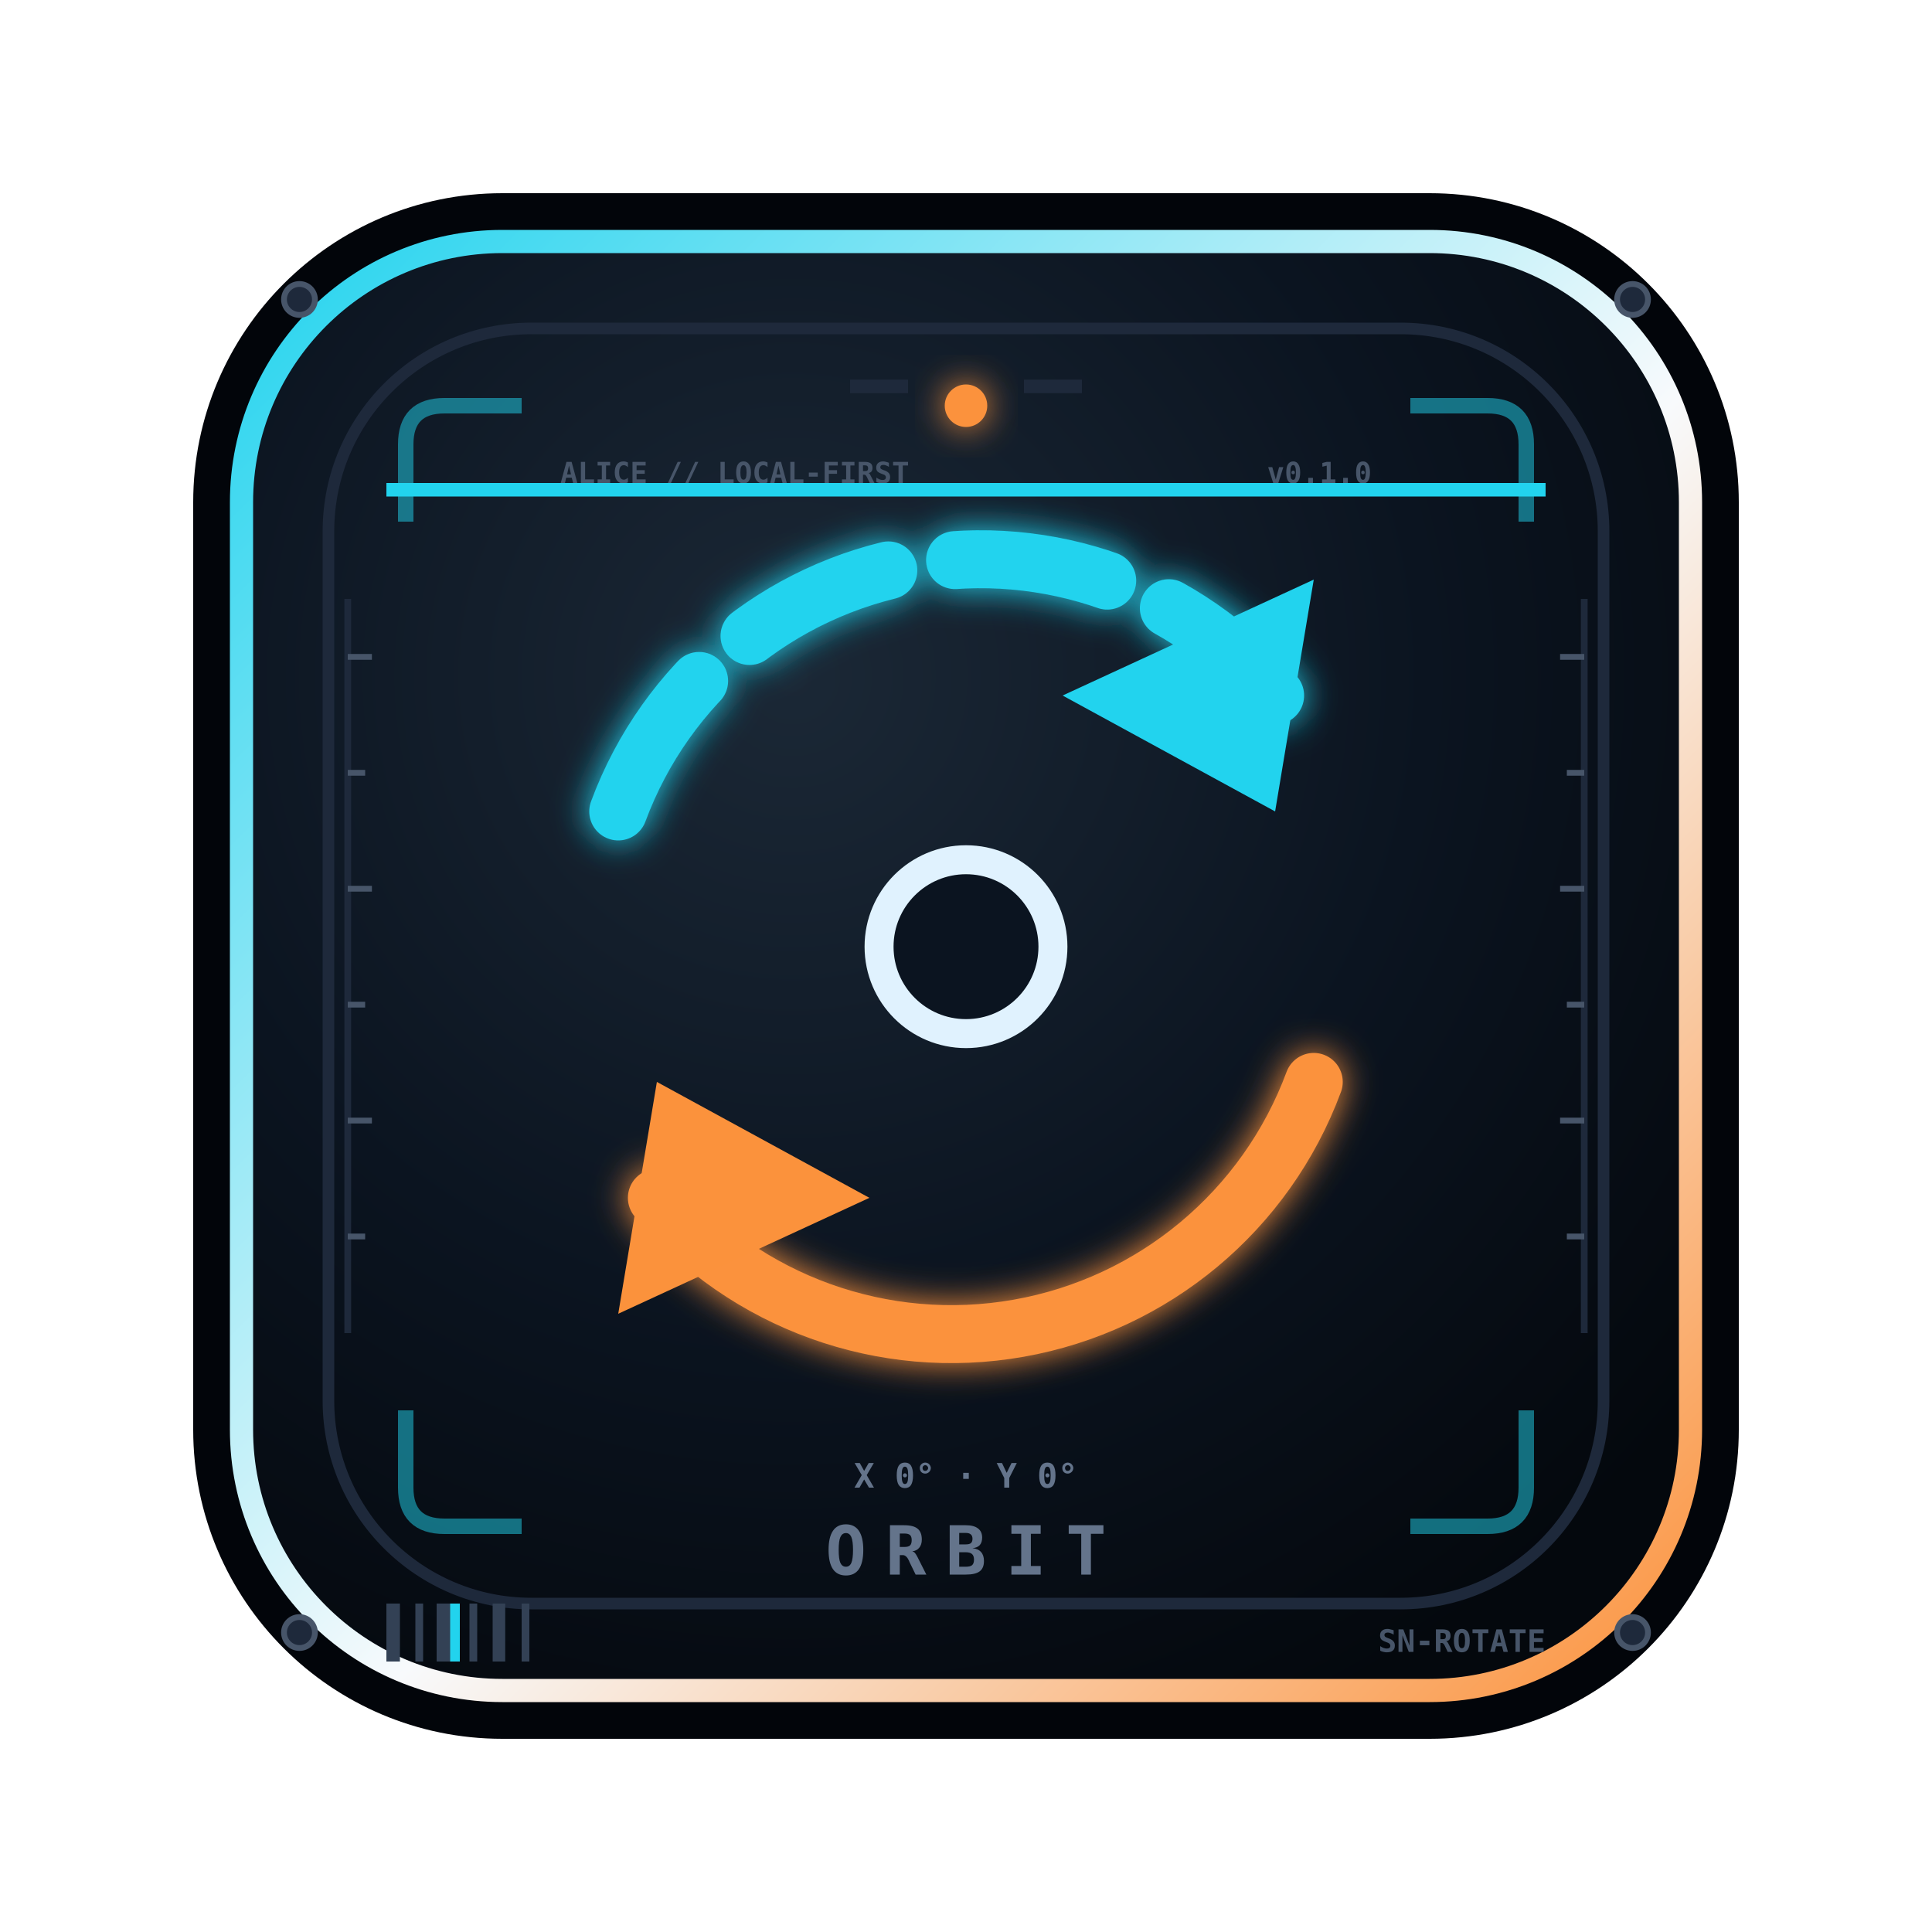
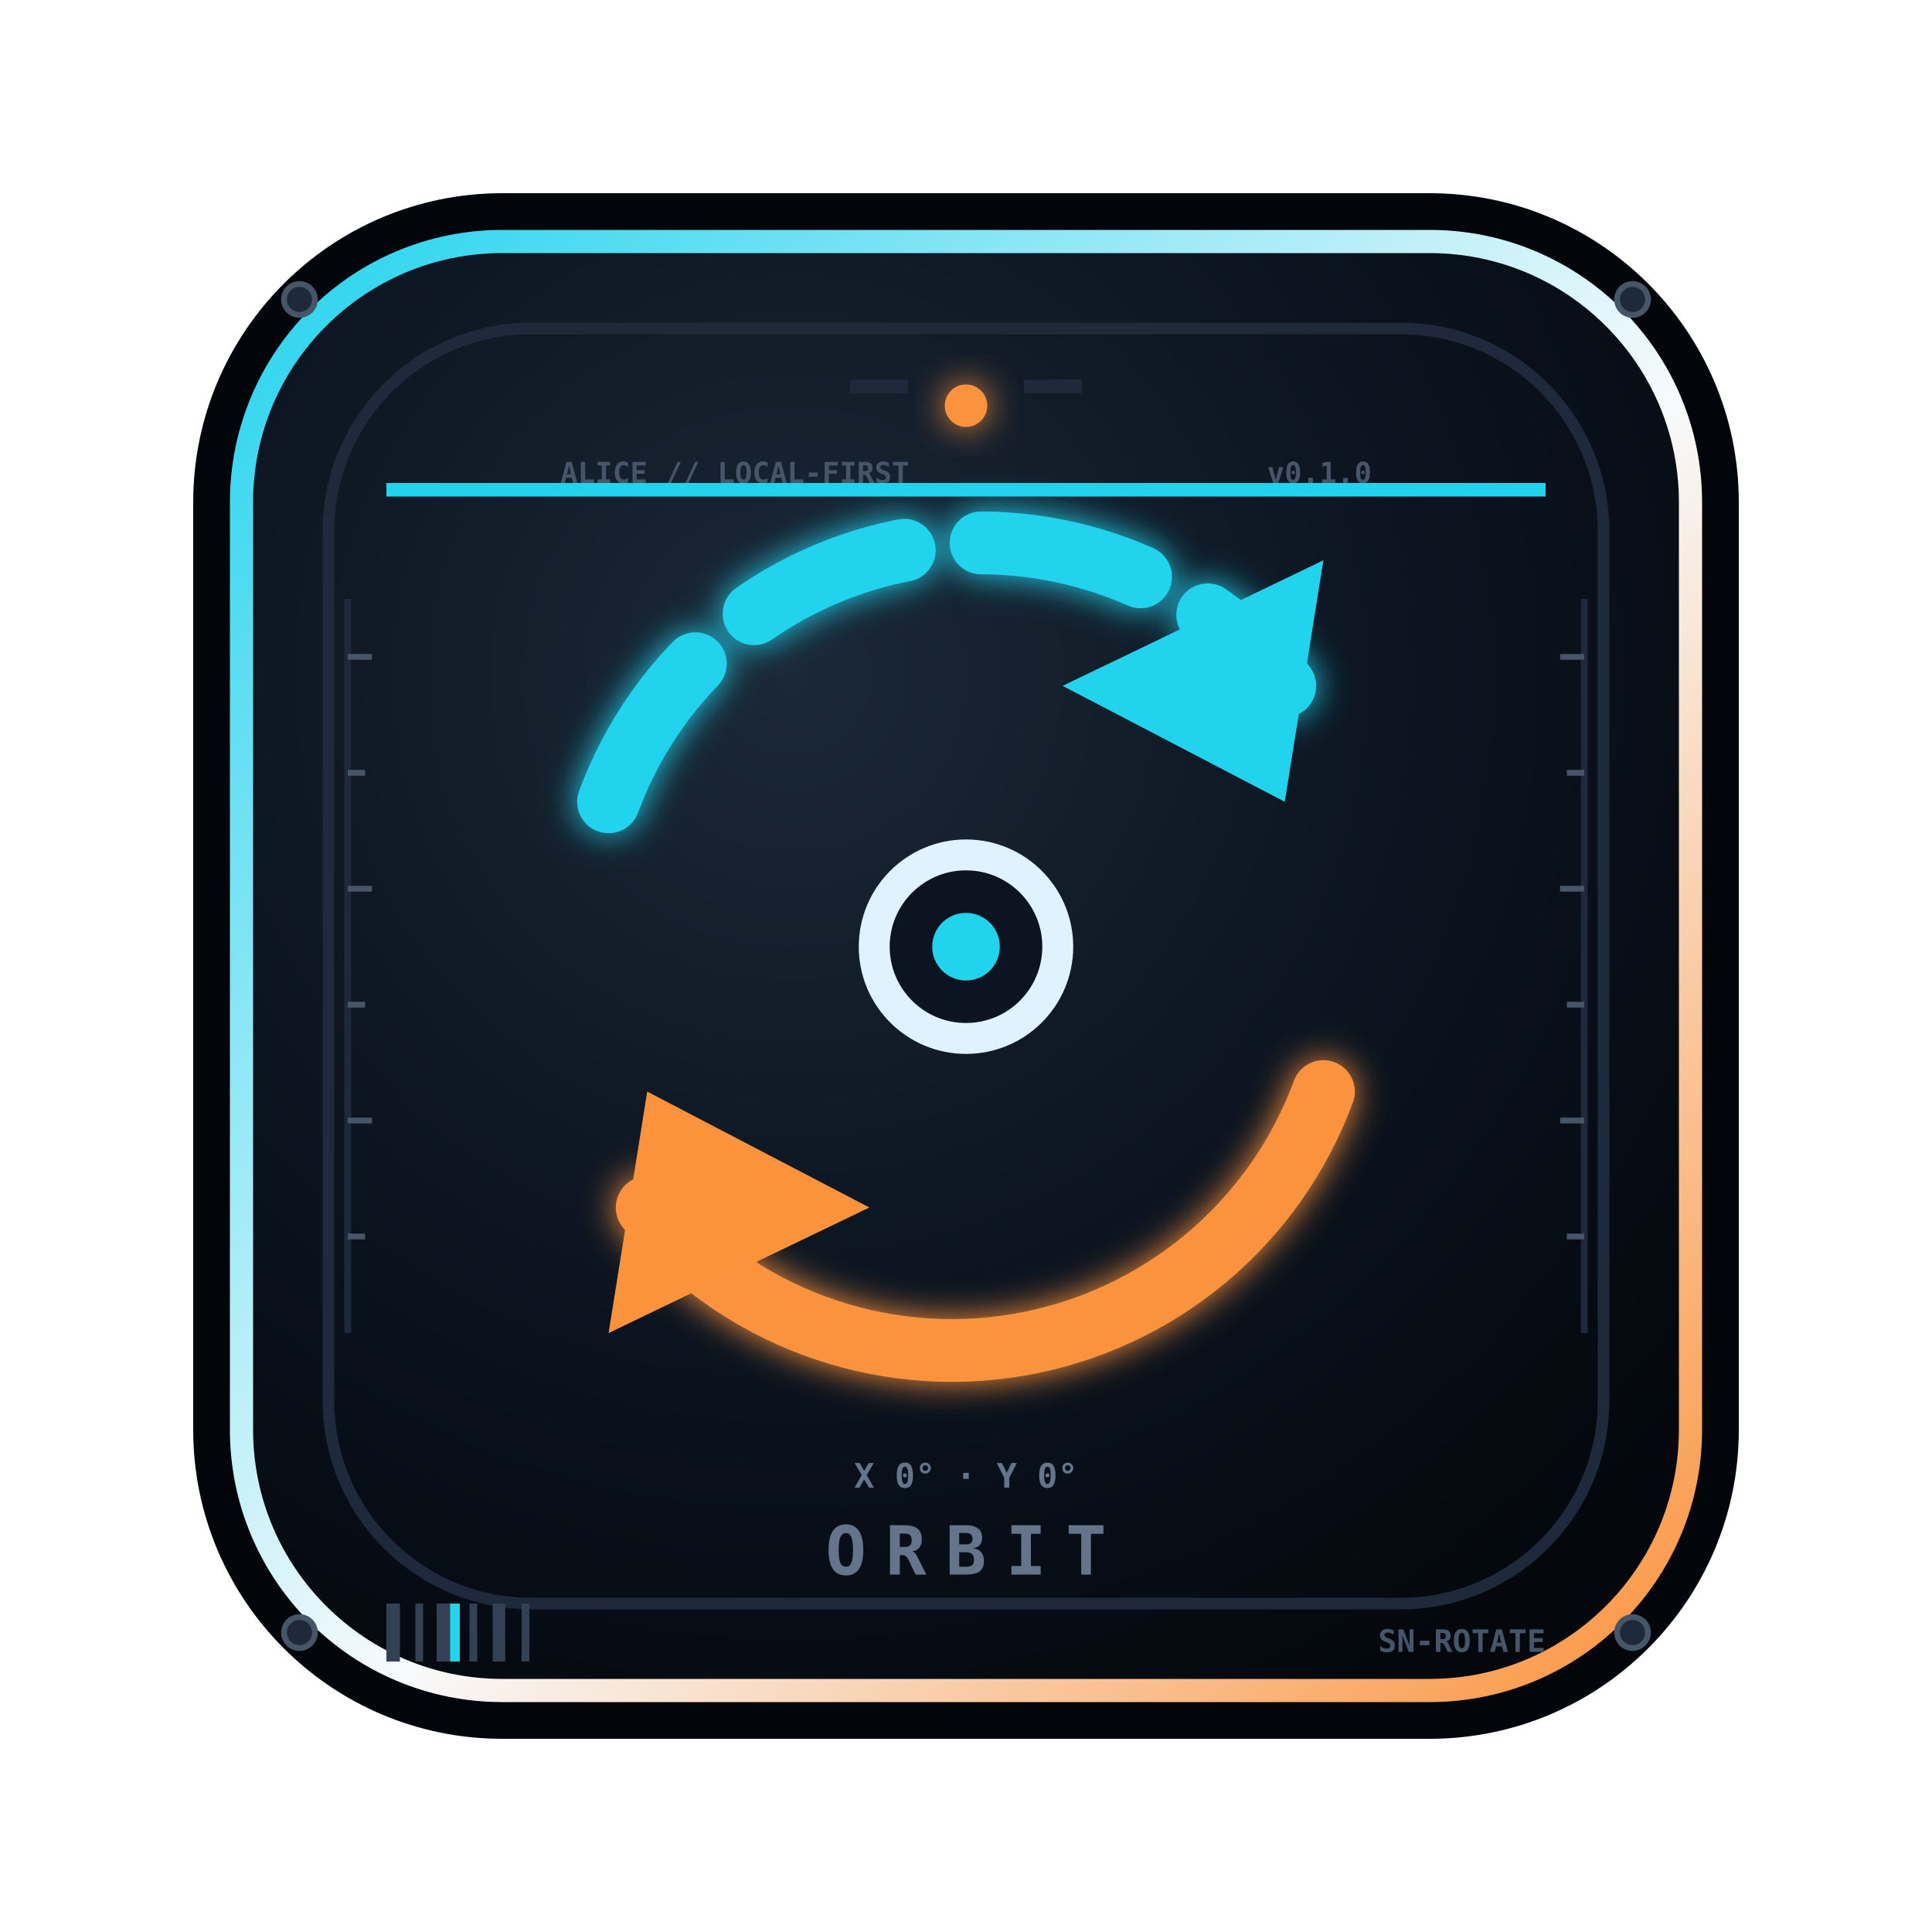
<svg xmlns="http://www.w3.org/2000/svg" viewBox="0 0 200 200" role="img" aria-label="Rotar vista">
  <style>
    .rotate-dash{animation:rotateDash 2.8s linear infinite}.rotate-blink{animation:rotateBlink 1.6s steps(2,end) infinite}.rotate-blink2{animation:rotateBlink 2.3s steps(2,end) .5s infinite}.rotate-scan{animation:rotateScan 4.2s ease-in-out infinite}.rotate-spin{transform-box:fill-box;transform-origin:50% 50%;animation:rotateSpin 16s linear infinite}
    @keyframes rotateDash{to{stroke-dashoffset:-26}}@keyframes rotateBlink{50%{opacity:.25}}
    @keyframes rotateScan{0%,100%{y:50px;opacity:.06}50%{y:140px;opacity:.4}}
    @keyframes rotateSpin{to{transform:rotate(360deg)}}
    @media(prefers-reduced-motion:reduce){.rotate-dash,.rotate-blink,.rotate-blink2,.rotate-scan,.rotate-spin{animation:none}}
  </style>
  <defs>
    <radialGradient id="rotate-plate" cx="38%" cy="30%" r="80%">
      <stop stop-color="#1b2836" />
      <stop offset=".55" stop-color="#0b1420" />
      <stop offset="1" stop-color="#04080d" />
    </radialGradient>
    <linearGradient id="rotate-ga" x1="0" y1="0" x2="1" y2="1">
      <stop stop-color="#22d3ee" />
      <stop offset=".55" stop-color="#f8fafc" />
      <stop offset="1" stop-color="#fb923c" />
    </linearGradient>
    <linearGradient id="rotate-gb" x1="0" x2="1">
      <stop stop-color="#fb923c" />
      <stop offset="1" stop-color="#22d3ee" />
    </linearGradient>
    <linearGradient id="rotate-metal" x1="0" y1="0" x2="1" y2="1">
      <stop stop-color="#94a3b8" />
      <stop offset=".35" stop-color="#334155" />
      <stop offset=".7" stop-color="#111827" />
      <stop offset="1" stop-color="#020617" />
    </linearGradient>
+     <linearGradient id="rotate-screen-bg" x1="0" y1="0" x2="0" y2="1">
+       <stop stop-color="#06121d" />
+       <stop offset="1" stop-color="#02070e" />
+     </linearGradient>
    <radialGradient id="rotate-halo">
      <stop stop-color="#fff" />
      <stop offset=".2" stop-color="#22d3ee" />
      <stop offset=".7" stop-color="#fb923c" />
      <stop offset="1" stop-color="#07111d" />
    </radialGradient>
    <filter id="rotate-shadow" x="-45%" y="-45%" width="190%" height="200%">
      <feDropShadow dx="0" dy="4" stdDeviation="2.6" flood-color="#000" flood-opacity=".85" />
    </filter>
    <filter id="rotate-glow" x="-70%" y="-70%" width="240%" height="240%">
      <feGaussianBlur stdDeviation="1.8" result="b" />
      <feMerge>
        <feMergeNode in="b" />
        <feMergeNode in="SourceGraphic" />
      </feMerge>
    </filter>
  </defs>
  <rect x="20" y="20" width="160" height="160" rx="32" fill="#02050a" />
  <rect x="25" y="25" width="150" height="150" rx="27" fill="url(#rotate-plate)" stroke="url(#rotate-ga)" stroke-width="2.4" />
  <rect x="34" y="34" width="132" height="132" rx="21" fill="none" stroke="#1e293b" stroke-width="1.2" />
-   <path d="M42 54v-8q0-4 4-4h8M158 54v-8q0-4-4-4h-8M42 146v8q0 4 4 4h8M158 146v8q0 4-4 4h-8" fill="none" stroke="#22d3ee" stroke-width="1.6" opacity=".5" />
  <g fill="#1e293b" stroke="#475569" stroke-width=".6">
    <circle cx="31" cy="31" r="1.6" />
    <circle cx="169" cy="31" r="1.6" />
    <circle cx="31" cy="169" r="1.6" />
    <circle cx="169" cy="169" r="1.6" />
  </g>
  <path d="M88 40h6M106 40h6" stroke="#1e293b" stroke-width="1.4" />
  <g font-family="Consolas,monospace" font-weight="900">
    <text x="58" y="50" fill="#475569" font-size="3">ALICE // LOCAL-FIRST</text>
    <text x="142" y="50" fill="#475569" font-size="3" text-anchor="end">v0.1.0</text>
  </g>
  <path d="M36 62v76M164 62v76" stroke="#1e293b" stroke-width=".7" />
  <path d="M36 68h2.5M36 80h1.8M36 92h2.5M36 104h1.8M36 116h2.5M36 128h1.8M164 68h-2.5M164 80h-1.8M164 92h-2.5M164 104h-1.8M164 116h-2.5M164 128h-1.8" stroke="#475569" stroke-width=".6" />
  <circle class="rotate-blink" cx="100" cy="42" r="2.2" fill="#fb923c" filter="url(#rotate-glow)" />
  <g fill="none" stroke-linecap="round" filter="url(#rotate-glow)">
-     <path class="rotate-dash" d="M64 84a40 40 0 0 1 68-12" stroke="#22d3ee" stroke-width="6" stroke-dasharray="16 7" />
-     <path d="M136 112a40 40 0 0 1-68 12" stroke="#fb923c" stroke-width="6" />
+     <path class="rotate-dash" d="M63 83a41 41 0 0 1 70-12" stroke="#22d3ee" stroke-width="6.5" stroke-dasharray="17 8" />
+     <path d="M137 113a41 41 0 0 1-70 12" stroke="#fb923c" stroke-width="6.5" />
  </g>
-   <path d="m136 60-4 24-22-12z" fill="#22d3ee" />
-   <path d="m64 136 4-24 22 12z" fill="#fb923c" />
-   <circle cx="100" cy="98" r="9" fill="#0b1420" stroke="#e0f2fe" stroke-width="3" />
+   <path d="m137 58-4 25-23-12z" fill="#22d3ee" />
+   <path d="m63 138 4-25 23 12z" fill="#fb923c" />
+   <circle cx="100" cy="98" r="9.5" fill="#0b1420" stroke="#e0f2fe" stroke-width="3.2" />
+   <circle cx="100" cy="98" r="3.5" fill="#22d3ee" />
  <g font-family="Consolas,monospace" font-weight="900">
    <text x="100" y="154" fill="#64748b" font-size="3.5" text-anchor="middle">X 0° · Y 0°</text>
  </g>
  <rect class="rotate-scan" x="40" y="50" width="120" height="1.4" fill="#22d3ee" />
  <g fill="#334155">
    <rect x="40" y="166" width="1.4" height="6" />
    <rect x="43" y="166" width=".8" height="6" />
    <rect x="45.2" y="166" width="1.8" height="6" />
    <rect x="48.6" y="166" width=".8" height="6" />
    <rect x="51" y="166" width="1.3" height="6" />
    <rect x="54" y="166" width=".8" height="6" />
  </g>
  <rect x="46.6" y="166" width="1" height="6" fill="#22d3ee" />
  <g font-family="Consolas,monospace" font-weight="900">
    <text x="160" y="171" fill="#475569" font-size="3.2" text-anchor="end">SN-ROTATE</text>
  </g>
  <g font-family="Consolas,monospace" font-weight="900">
    <text x="100" y="163" fill="#64748b" font-size="7" text-anchor="middle" letter-spacing="2">ORBIT</text>
  </g>
</svg>
